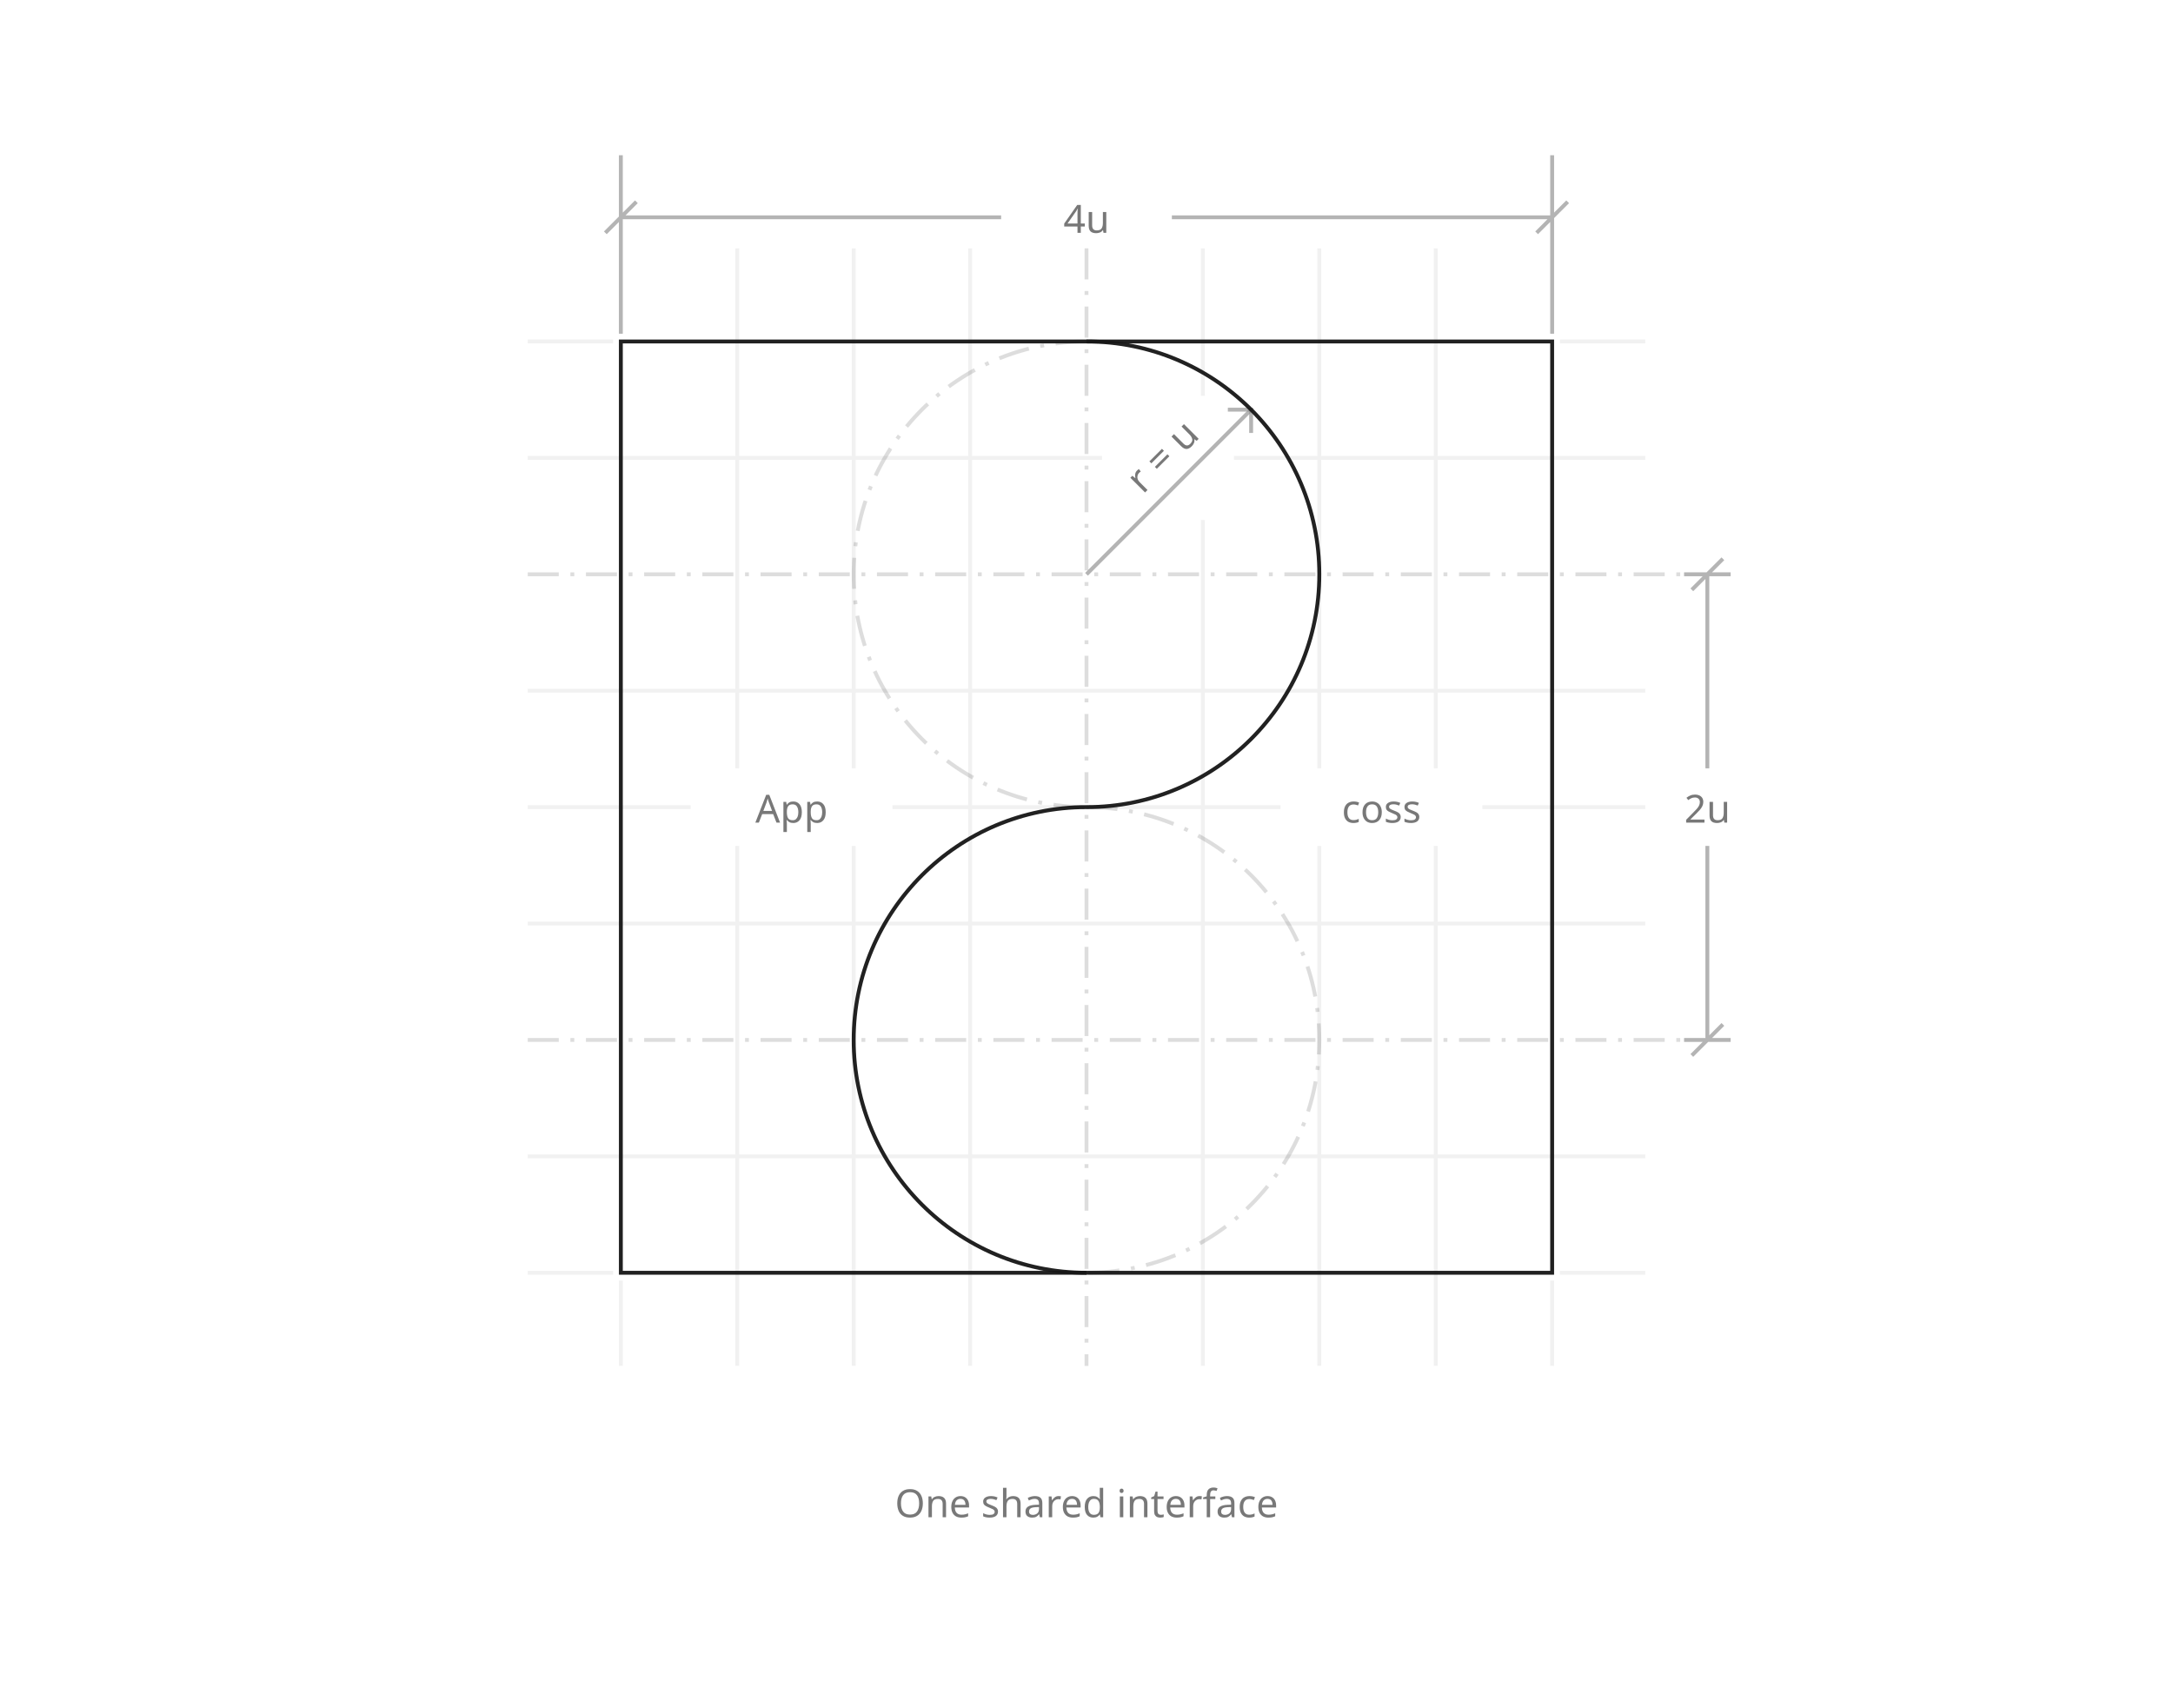
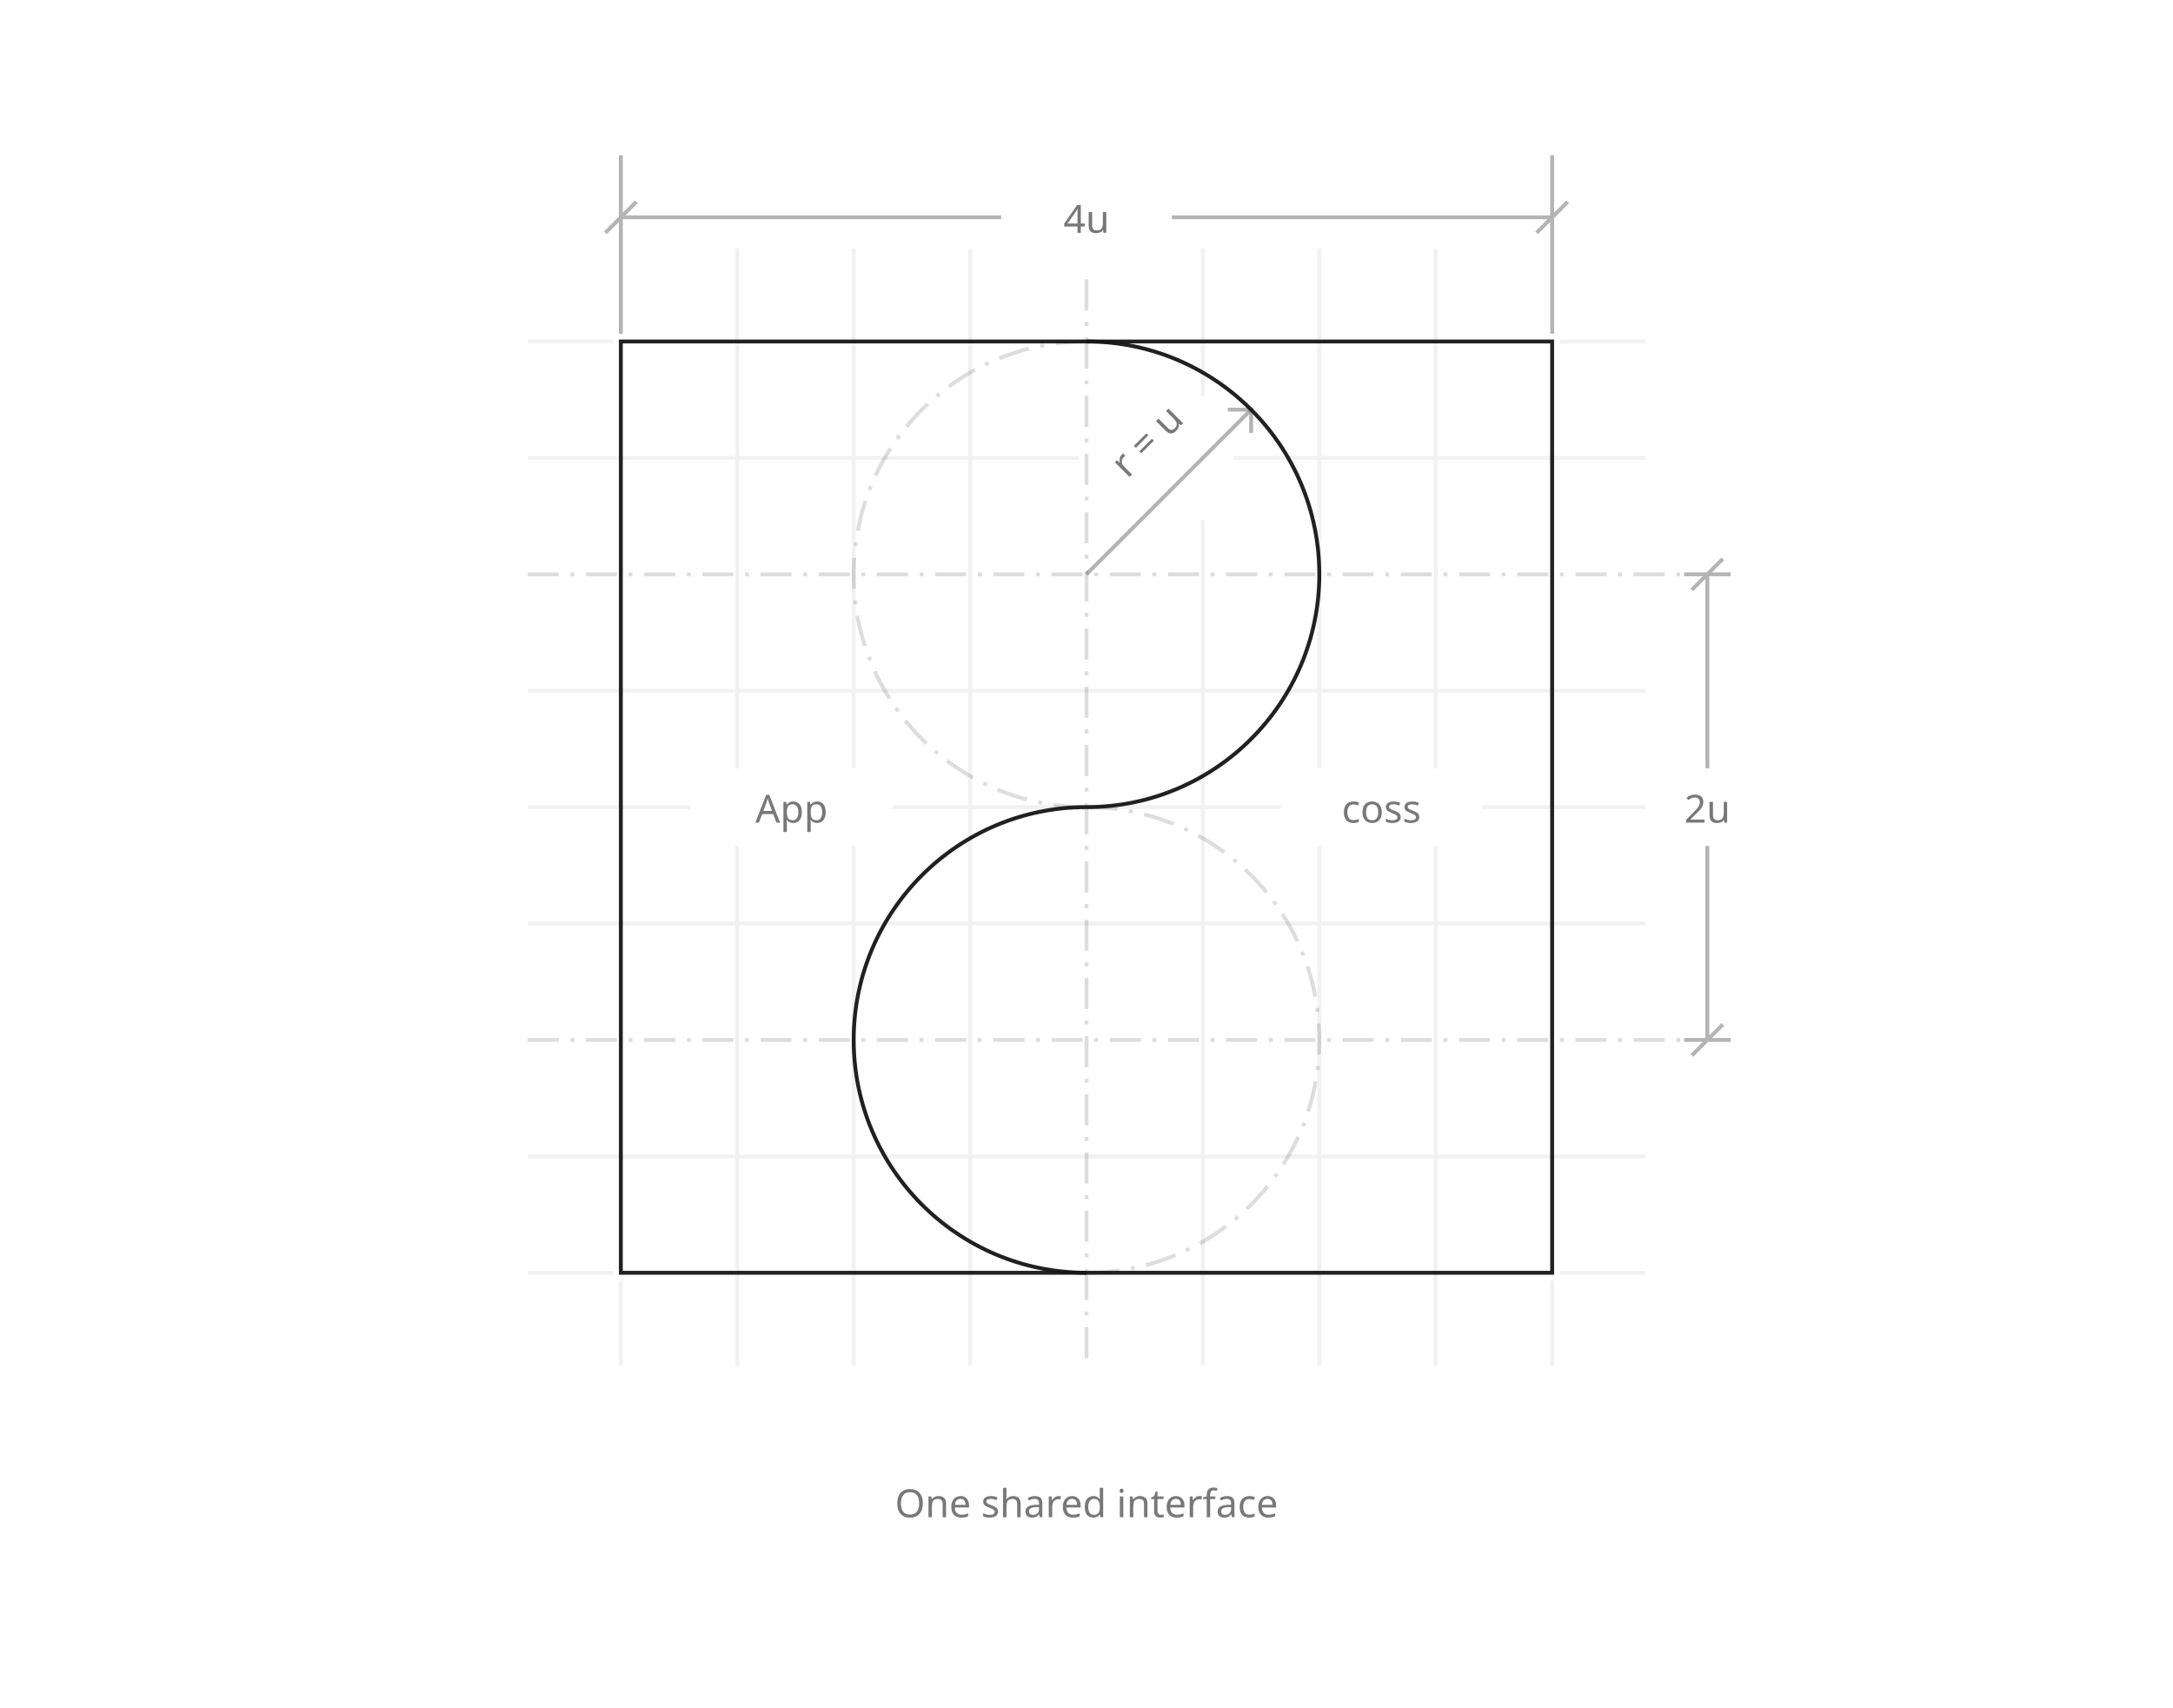
<svg xmlns="http://www.w3.org/2000/svg" fill="none" focusable="false" stroke="#171717" stroke-width="1" stroke-opacity="0.8" viewBox="0 0 560 440" style="overflow:visible;font-family:Cal Sans, sans-serif;font-optical-sizing:auto;font-synthesis:none;font-variation-settings:'GEOM' 25;font-weight:400;color:#171717" width="560" height="440" role="img" aria-labelledby="cos-02-plotter-title" aria-describedby="cos-02-plotter-desc">
-   <path d="M160 330V352 M400 330V352 M190 64V198 M190 218V352 M220 64V198 M220 218V352 M250 64V352 M310 64V102 M310 134V352 M340 64V198 M340 218V352 M370 64V198 M370 218V352 M136 88H158 M402 88H424 M136 118H284 M318 118H424 M136 178H424 M136 208H178 M230 208H330 M382 208H424 M136 238H424 M136 298H424 M136 328H158 M402 328H424" opacity="0.1" stroke-width="1" stroke-opacity="0.6" />
+   <path d="M160 330V352 M400 330V352 M190 64V198 M190 218V352 M220 64V198 M220 218V352 M250 64V352 M310 64V102 M310 134V352 M340 64V198 M340 218V352 M370 64V198 M370 218V352 M136 88H158 M402 88H424 M136 118H278 M318 118H424 M136 178H424 M136 208H178 M230 208H330 M382 208H424 M136 238H424 M136 298H424 M136 328H158 M402 328H424" opacity="0.1" stroke-width="1" stroke-opacity="0.6" />
  <g opacity="0.24" stroke-dasharray="8 3 1 3" stroke-width="1" stroke-opacity="0.6">
-     <path d="M280 64V352 M136 148H434 M136 268H434" />
+     <path d="M280 72V352 M136 148H434 M136 268H434" />
    <path d="M280 88A60 60 0 0 0 280 208 M280 208A60 60 0 0 1 280 328" />
  </g>
  <g stroke-width="1" stroke-opacity="0.95">
    <rect height="240" width="240" x="160" y="88" />
    <path d="M280 88A60 60 0 0 1 280 208A60 60 0 0 0 280 328" />
  </g>
  <g opacity="0.5" stroke-width="1" stroke-opacity="0.65">
    <path d="M280 148 322.426 105.574" />
    <path d="M316.426 105.574H322.426V111.574" />
    <path d="M160 40V86 M400 40V86 M160 56H258 M302 56H400 m-244 4 8-8 m232 8 8-8" />
    <path d="M440 148V198 M440 218V268 M434 148h12 M434 268h12 m-10-116 8-8 m-8 128 8-8" />
  </g>
  <g fill="#171717" font-size="10" opacity="0.58" stroke="none">
    <text text-anchor="middle" x="280" y="60">4u</text>
    <text text-anchor="middle" x="440" y="212">2u</text>
-     <text text-anchor="middle" transform="rotate(-45 302 120)" x="302" y="120">r = u</text>
+     <text text-anchor="middle" transform="rotate(-45 298 116)" x="298" y="116">r = u</text>
    <text text-anchor="middle" x="204" y="212">App</text>
    <text text-anchor="middle" x="356" y="212">coss</text>
    <text text-anchor="middle" x="280" y="391">One shared interface</text>
  </g>
</svg>
